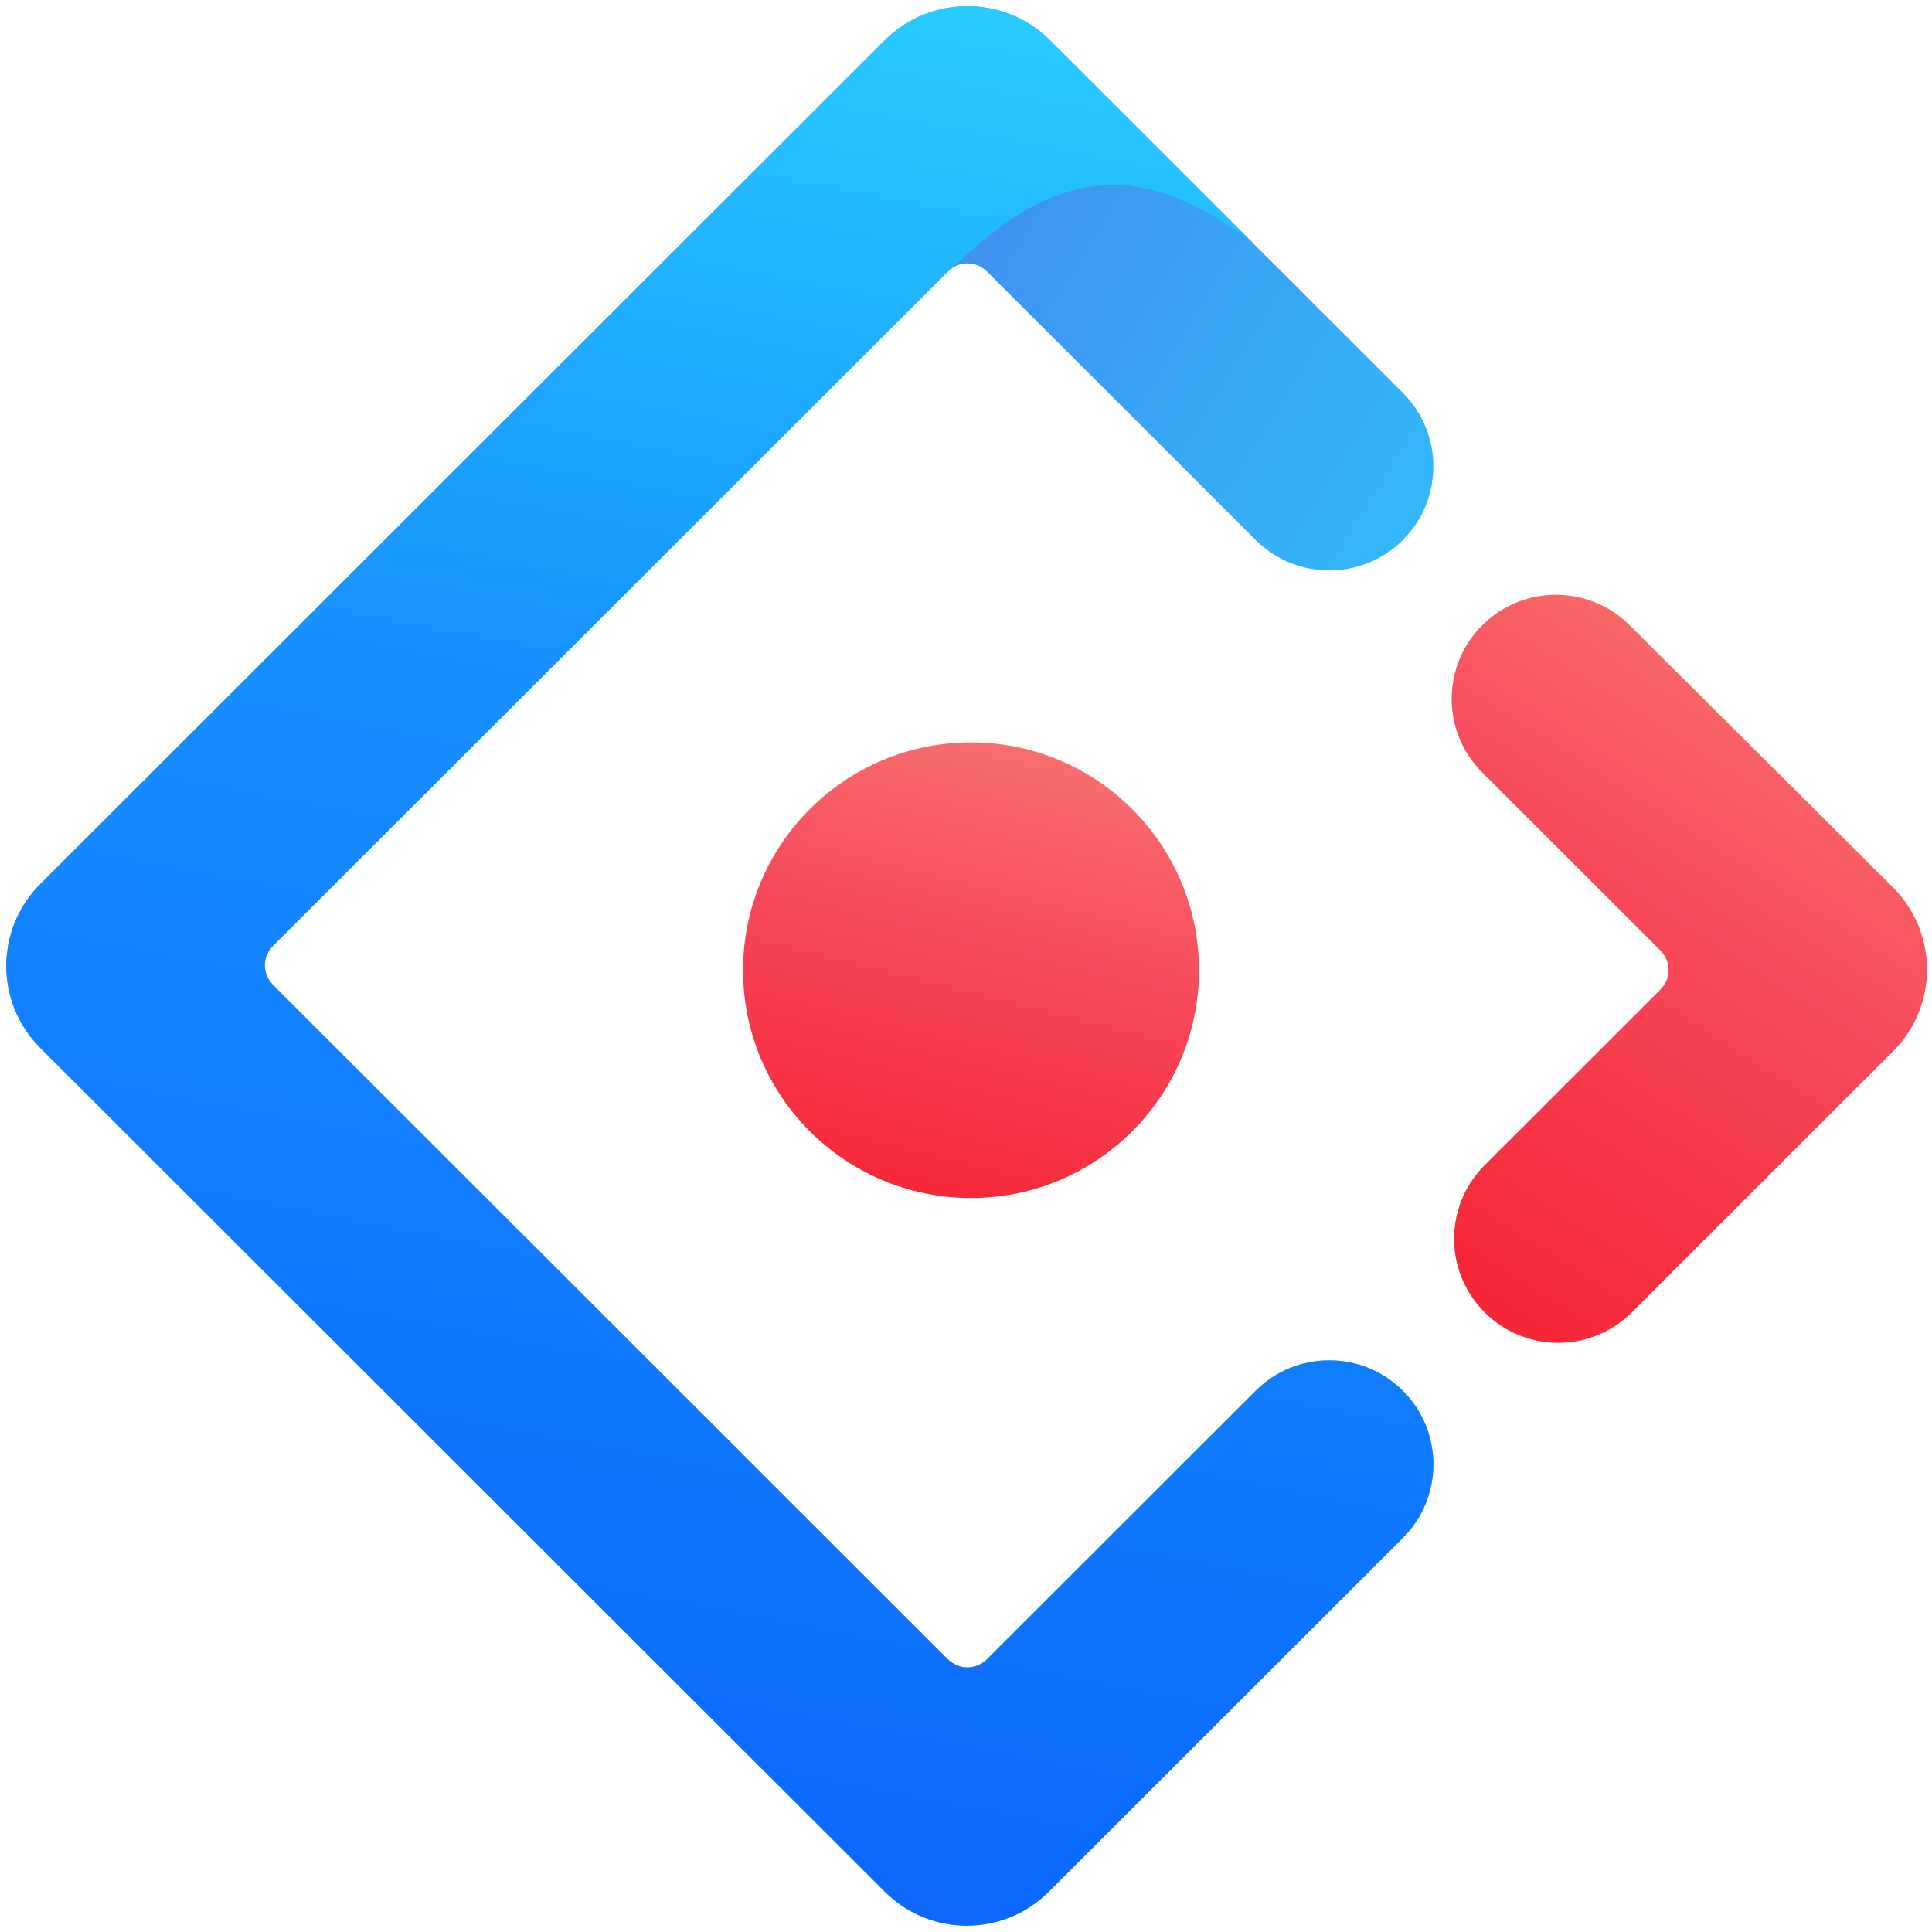
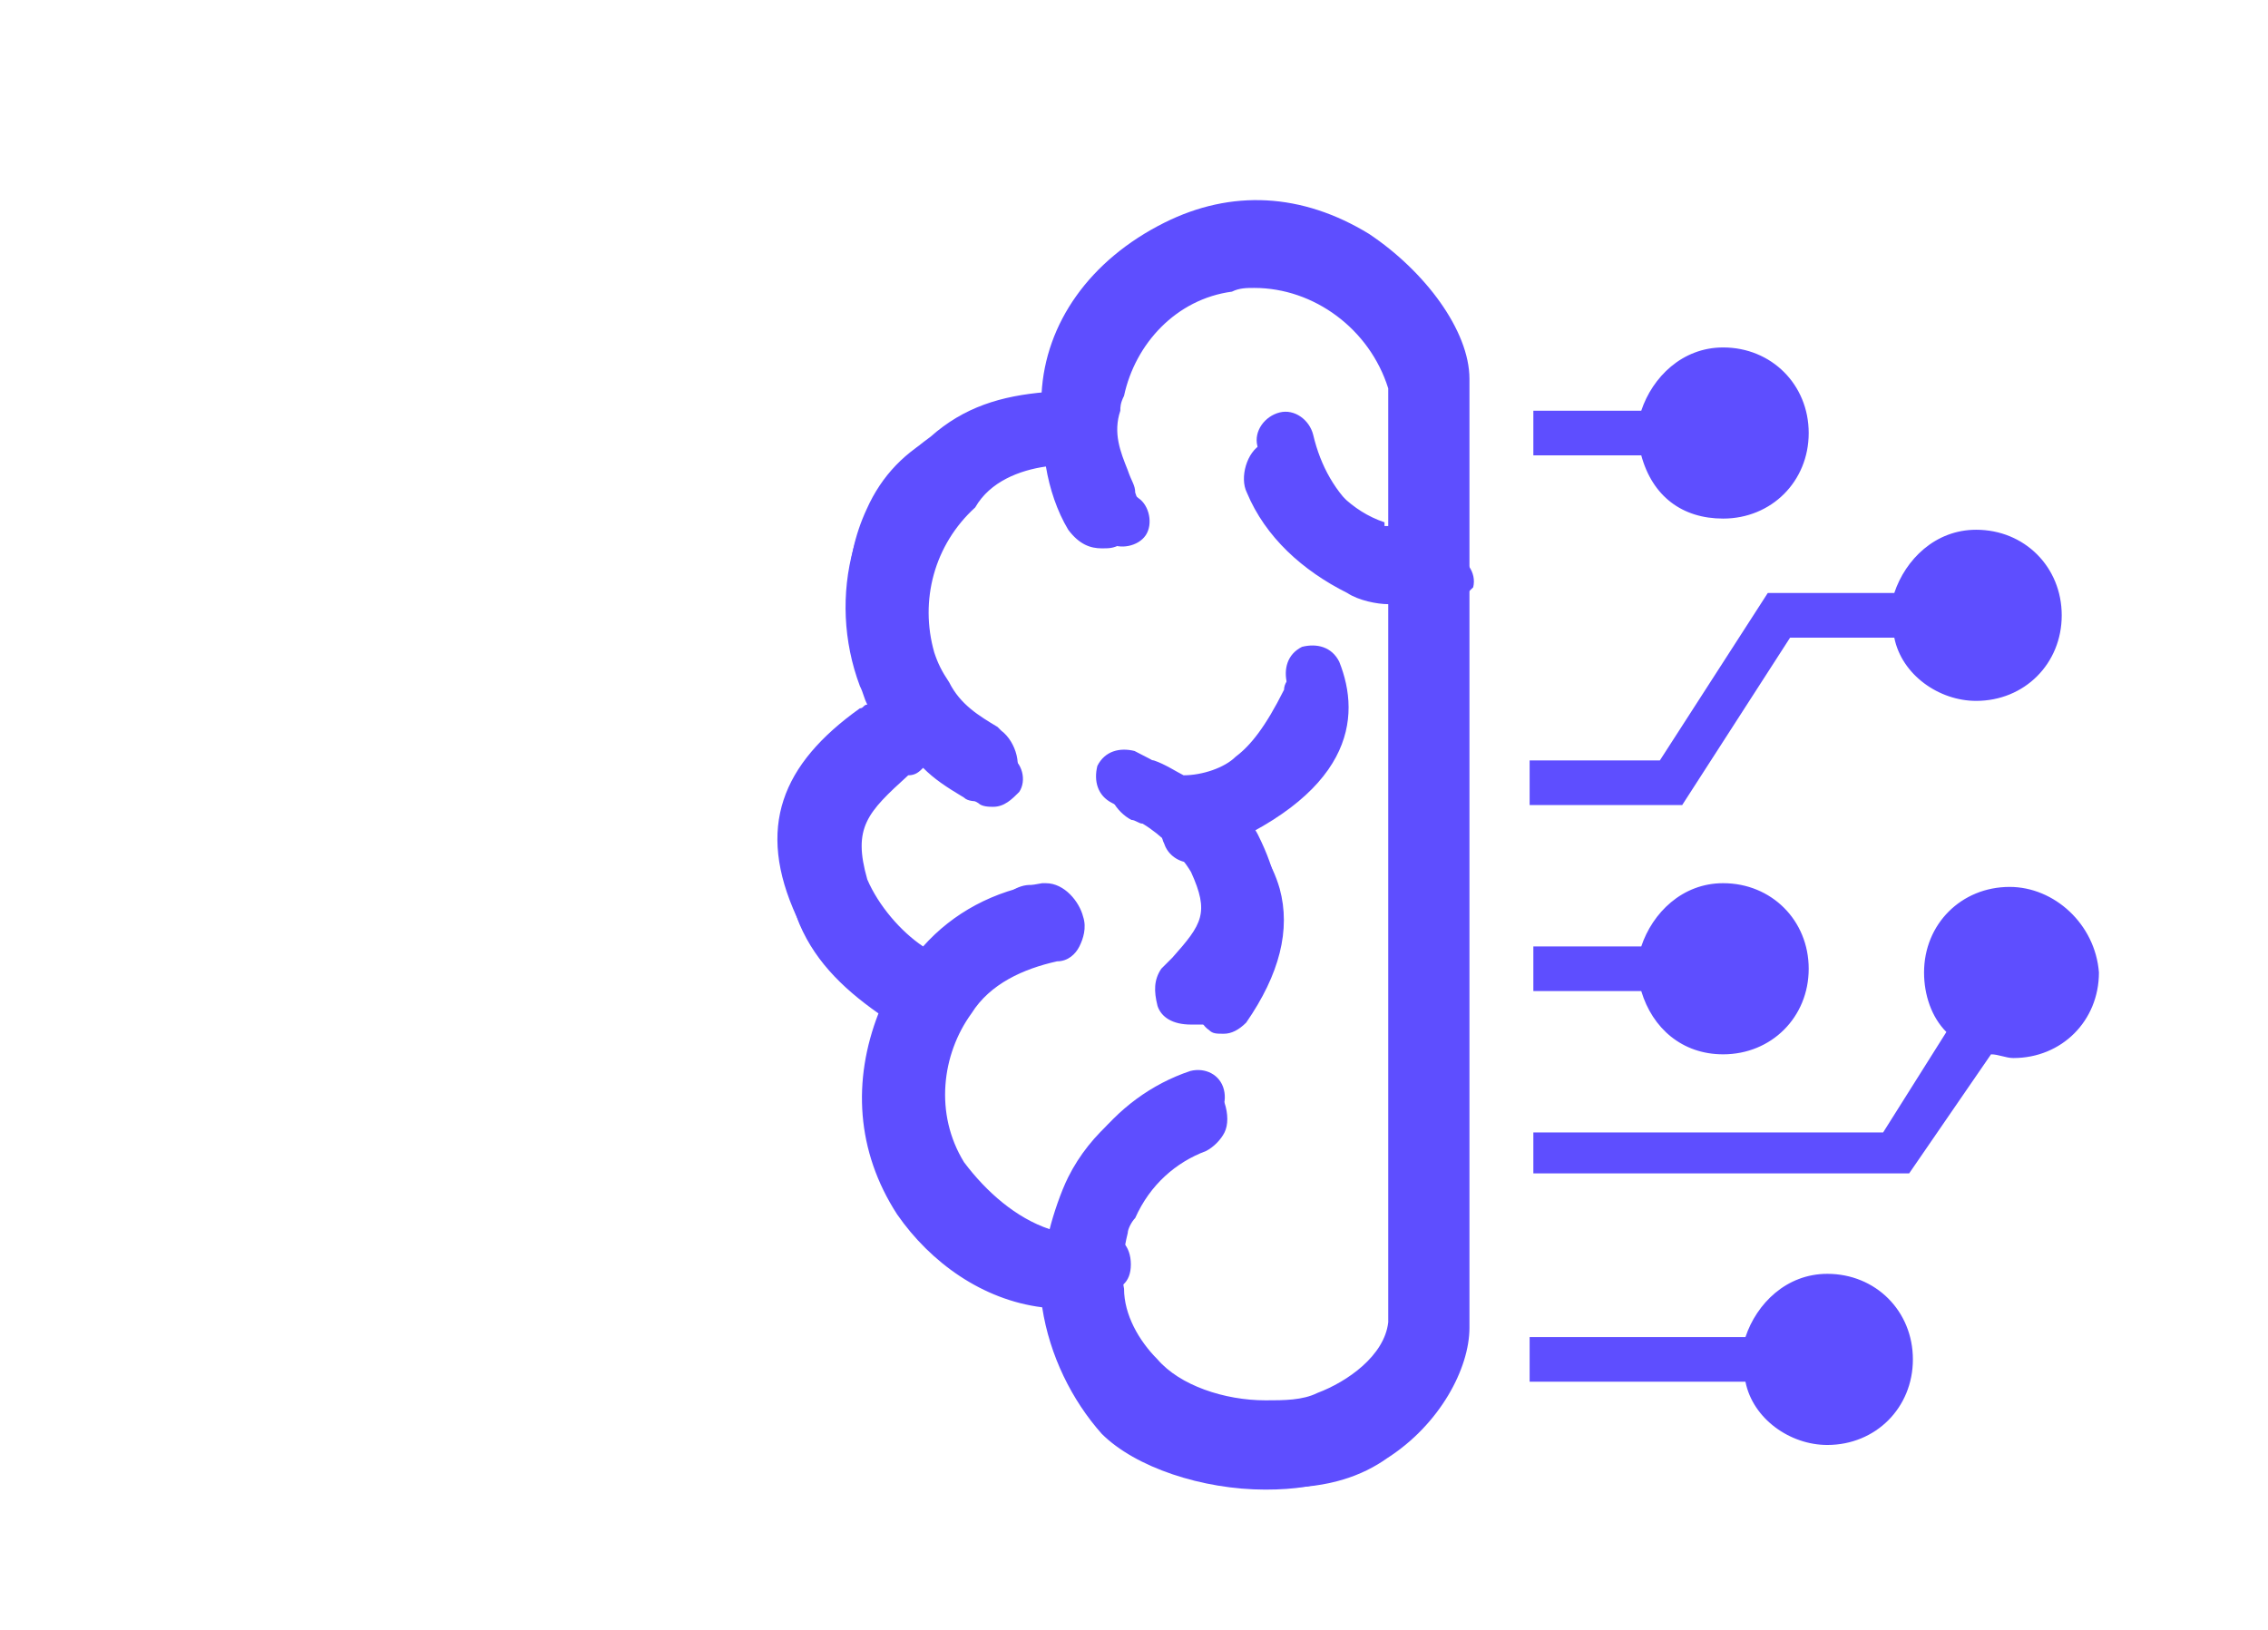
- <svg xmlns="http://www.w3.org/2000/svg" width="200" height="200" version="1.1" viewBox="0 0 200 200">
-   <defs>
-     <linearGradient id="linearGradient-1" x1="62.102%" x2="108.197%" y1="0%" y2="37.864%">
-       <stop offset="0%" stop-color="#4285EB" />
-       <stop offset="100%" stop-color="#2EC7FF" />
-     </linearGradient>
-     <linearGradient id="linearGradient-2" x1="69.644%" x2="54.043%" y1="0%" y2="108.457%">
-       <stop offset="0%" stop-color="#29CDFF" />
-       <stop offset="37.86%" stop-color="#148EFF" />
-       <stop offset="100%" stop-color="#0A60FF" />
-     </linearGradient>
-     <linearGradient id="linearGradient-3" x1="69.691%" x2="16.723%" y1="-12.974%" y2="117.391%">
-       <stop offset="0%" stop-color="#FA816E" />
-       <stop offset="41.473%" stop-color="#F74A5C" />
-       <stop offset="100%" stop-color="#F51D2C" />
-     </linearGradient>
-     <linearGradient id="linearGradient-4" x1="68.128%" x2="30.44%" y1="-35.691%" y2="114.943%">
-       <stop offset="0%" stop-color="#FA8E7D" />
-       <stop offset="51.264%" stop-color="#F74A5C" />
-       <stop offset="100%" stop-color="#F51D2C" />
-     </linearGradient>
-   </defs>
-   <g id="Page-1" fill="none" fill-rule="evenodd" stroke="none" stroke-width="1">
-     <g id="logo" transform="translate(-20, -20)">
-       <g id="Group-28-Copy-5" transform="translate(20, 20)">
-         <g id="Group-27-Copy-3">
-           <g id="Group-25" fill-rule="nonzero">
-             <g id="2">
-               <path id="Shape" fill="url(#linearGradient-1)" d="M91.588,4.177 L4.18,91.513 C-0.519,96.208 -0.519,103.792 4.18,108.487 L91.588,195.823 C96.287,200.519 103.877,200.519 108.577,195.823 L145.225,159.205 C149.434,155 149.434,148.182 145.225,143.977 C141.017,139.772 134.194,139.772 129.985,143.977 L102.202,171.737 C101.032,172.906 99.257,172.906 98.088,171.737 L28.286,101.993 C27.116,100.824 27.116,99.051 28.286,97.882 L98.088,28.138 C99.257,26.969 101.032,26.969 102.202,28.138 L129.985,55.898 C134.194,60.103 141.017,60.103 145.225,55.898 C149.434,51.693 149.434,44.876 145.225,40.671 L108.581,4.056 C103.862,-0.538 96.269,-0.501 91.588,4.177 Z" />
-               <path id="Shape" fill="url(#linearGradient-2)" d="M91.588,4.177 L4.18,91.513 C-0.519,96.208 -0.519,103.792 4.18,108.487 L91.588,195.823 C96.287,200.519 103.877,200.519 108.577,195.823 L145.225,159.205 C149.434,155 149.434,148.182 145.225,143.977 C141.017,139.772 134.194,139.772 129.985,143.977 L102.202,171.737 C101.032,172.906 99.257,172.906 98.088,171.737 L28.286,101.993 C27.116,100.824 27.116,99.051 28.286,97.882 L98.088,28.138 C101,25.627 105.752,20.542 112.73,19.352 C117.916,18.469 123.585,20.414 129.739,25.189 C125.625,21.078 118.572,14.034 108.581,4.056 C103.862,-0.538 96.269,-0.501 91.588,4.177 Z" />
-             </g>
-             <path id="Shape" fill="url(#linearGradient-3)" d="M153.686,135.855 C157.894,140.06 164.717,140.06 168.926,135.855 L195.96,108.843 C200.659,104.147 200.659,96.564 195.961,91.869 L168.691,64.718 C164.472,60.518 157.647,60.524 153.436,64.732 C149.227,68.937 149.227,75.754 153.436,79.959 L171.854,98.362 C173.024,99.531 173.024,101.305 171.854,102.473 L153.686,120.627 C149.477,124.832 149.477,131.65 153.686,135.855 Z" />
-           </g>
-           <ellipse id="Combined-Shape" cx="100.519" cy="100.437" fill="url(#linearGradient-4)" rx="23.6" ry="23.581" />
-         </g>
-       </g>
-     </g>
-   </g>
+ <svg xmlns="http://www.w3.org/2000/svg" t="1718695314857" class="icon" viewBox="0 0 1425 1024" version="1.1" p-id="11479" width="278.32" height="200">
+   <path d="M776.384 475.505c-7.014 7.014-21.041 11.689-32.731 11.689-4.676-2.338-11.689-7.014-18.703-9.352h-7.014c-4.676 0-9.352 2.338-11.689 4.676l-7.014 7.014c-2.338 4.676-2.338 9.352 0 14.027 2.338 4.676 7.014 9.352 11.689 11.689 2.338 0 4.676 2.338 7.014 2.338 11.689 7.014 23.379 18.703 30.393 30.393 11.689 25.717 7.014 32.731-11.689 53.772l-7.014 7.014c-4.676 7.014-4.676 14.027-2.338 23.379 2.338 7.014 9.352 11.689 21.041 11.689h11.689c2.338-2.338 7.014-4.676 9.352-7.014 35.068-35.068 44.42-65.461 21.041-112.219-2.338-4.676-4.676-7.014-7.014-9.352 9.352-4.676 21.041-9.352 28.055-18.703 14.027-14.027 25.717-35.068 30.393-56.11 2.338-9.352-4.676-18.703-14.027-21.041h-2.338c-9.352 0-18.703 7.014-18.703 14.027-11.689 23.379-21.041 35.068-30.393 42.082z m306.265 187.032c30.393 0 53.772-23.379 53.772-53.772s-23.379-53.772-53.772-53.772c-25.717 0-44.42 18.703-51.434 39.744h-67.799v28.055h67.799c7.014 23.379 25.717 39.744 51.434 39.744z m42.082-261.845h65.461c4.676 23.379 28.055 39.744 51.434 39.744 30.393 0 53.772-23.379 53.772-53.772s-23.379-53.772-53.772-53.772c-25.717 0-44.42 18.703-51.434 39.744h-79.489l-67.799 105.205h-81.826v28.055h95.854l67.799-105.205z m-42.082-74.813c30.393 0 53.772-23.379 53.772-53.772s-23.379-53.772-53.772-53.772c-25.717 0-44.42 18.703-51.434 39.744h-67.799v28.055h67.799c7.014 25.717 25.717 39.744 51.434 39.744z m65.461 474.594c-25.717 0-44.42 18.703-51.434 39.744h-135.598v28.055h135.598c4.676 23.379 28.055 39.744 51.434 39.744 30.393 0 53.772-23.379 53.772-53.772 0-30.393-23.379-53.772-53.772-53.772z m114.557-243.142c-30.393 0-53.772 23.379-53.772 53.772 0 14.027 4.676 28.055 14.027 37.406l-39.744 63.123h-219.763v25.717h236.128l51.434-74.813c4.676 0 9.352 2.338 14.027 2.338 30.393 0 53.772-23.379 53.772-53.772-2.338-30.393-28.055-53.772-56.11-53.772z m-474.594-425.498h-18.703c-56.11 7.014-105.205 56.11-112.219 114.557-28.055 2.338-51.434 9.352-72.475 28.055-49.096 35.068-65.461 100.53-44.42 156.639 2.338 4.676 2.338 7.014 4.676 11.689-2.338 0-2.338 2.338-4.676 2.338-49.096 35.068-65.461 74.813-39.744 130.922 9.352 25.717 28.055 44.42 51.434 60.785-16.365 42.082-14.027 86.502 11.689 126.247 21.041 30.393 53.772 53.772 91.178 58.447 4.676 30.393 18.703 58.447 37.406 79.489 21.041 21.041 63.123 35.068 102.868 35.068 18.703 0 32.731-2.338 44.42-7.014 42.082-18.703 65.461-58.447 67.799-88.84v-617.205c-11.689-56.11-60.785-91.178-119.233-91.178z m81.826 196.384c-21.041-7.014-35.068-23.379-44.42-39.744-4.676-7.014-11.689-11.689-21.041-11.689-4.676 0-7.014 0-11.689 2.338-9.352 4.676-14.027 21.041-9.352 30.393 11.689 28.055 35.068 49.096 63.123 63.123 7.014 4.676 18.703 7.014 25.717 7.014v451.215c-2.338 21.041-25.717 37.406-44.42 44.42-9.352 4.676-21.041 4.676-32.731 4.676-25.717 0-53.772-9.352-67.799-25.717-11.689-11.689-21.041-28.055-21.041-44.42-2.338-11.689 0-25.717 2.338-35.068 0-2.338 2.338-7.014 4.676-9.352 9.352-21.041 25.717-35.068 44.42-42.082 4.676-2.338 9.352-7.014 11.689-11.689 2.338-4.676 2.338-11.689 0-18.703-4.676-7.014-11.689-14.027-23.379-14.027-2.338 0-4.676 0-7.014 2.338-28.055 9.352-53.772 30.393-67.799 58.447-4.676 9.352-9.352 23.379-11.689 32.731-21.041-7.014-39.744-23.379-53.772-42.082-18.703-30.393-14.027-67.799 4.676-93.516 11.689-18.703 32.731-28.055 53.772-32.731 7.014 0 11.689-4.676 14.027-9.352 2.338-4.676 4.676-11.689 2.338-18.703-2.338-9.352-11.689-21.041-23.379-21.041h-2.338c-30.393 4.676-56.11 18.703-74.813 39.744-14.027-9.352-28.055-25.717-35.068-42.082-9.352-32.731 0-42.082 25.717-65.461 4.676 0 7.014-2.338 9.352-4.676 7.014 7.014 14.027 11.689 25.717 18.703 2.338 2.338 7.014 2.338 9.352 2.338 7.014 0 14.027-4.676 21.041-11.689 7.014-9.352 2.338-25.717-7.014-32.731l-2.338-2.338c-11.689-7.014-23.379-14.027-30.393-28.055-4.676-7.014-7.014-11.689-9.352-18.703-9.352-32.731 0-67.799 25.717-91.178 9.352-16.365 28.055-23.379 44.42-25.717 2.338 14.027 7.014 28.055 14.027 39.744 7.014 9.352 14.027 11.689 21.041 11.689 4.676 0 7.014 0 11.689-2.338s9.352-7.014 11.689-14.027c2.338-7.014 0-11.689-2.338-18.703 0-4.676-2.338-7.014-4.676-14.027-4.676-11.689-9.352-23.379-4.676-37.406 0-2.338 0-4.676 2.338-9.352 7.014-32.731 32.731-60.785 67.799-65.461 4.676-2.338 9.352-2.338 14.027-2.338 37.406 0 72.475 25.717 84.164 63.123v86.502h-2.338z" fill="#5E4EFF" p-id="11480" />
+   <path d="M806.379 934.833c-21.041 0-46.758-4.676-77.151-18.703-49.096-23.379-74.813-70.137-70.137-123.909 4.676-56.11 39.744-102.868 88.84-119.233 9.352-2.338 18.703 2.338 21.041 11.689 2.338 9.352-2.338 18.703-11.689 21.041-35.068 11.689-60.785 46.758-65.461 88.84-2.338 18.703 0 65.461 51.434 88.84 39.744 18.703 77.151 21.041 105.205 4.676 23.379-14.027 35.068-39.744 35.068-53.772v-596.164c0-14.027-16.365-42.082-46.758-60.785-21.041-14.027-53.772-23.379-93.516-4.676-32.731 16.365-53.772 44.42-53.772 77.151-2.338 25.717 7.014 49.096 25.717 63.123 7.014 4.676 9.352 16.365 4.676 23.379-4.676 7.014-16.365 9.352-23.379 4.676-30.393-18.703-46.758-56.11-42.082-93.516 2.338-44.42 30.393-84.164 77.151-107.543 42.082-21.041 86.502-18.703 128.584 7.014 35.068 23.379 63.123 60.785 63.123 91.178v596.164c0 25.717-18.703 60.785-51.434 81.826-16.365 11.689-37.406 18.703-65.461 18.703z" fill="#5E4EFF" p-id="11481" />
+   <path d="M624.023 506.997c-2.338 0-7.014 0-9.352-2.338-67.799-37.406-100.53-119.233-70.137-184.694 18.703-42.082 60.785-63.123 126.247-63.123 9.352 0 18.703 7.014 18.703 18.703s-9.352 16.365-18.703 16.365c-51.434 0-81.826 14.027-93.516 42.082-18.703 42.082-2.338 105.205 56.11 140.274 9.352 4.676 11.689 16.365 7.014 23.379-4.676 4.676-9.352 9.352-16.365 9.352zM694.16 810.924c-65.461 0-109.881-21.041-128.584-65.461-28.055-65.461 2.338-147.288 72.475-187.032 9.352-4.676 18.703-2.338 23.379 7.014 4.676 9.352 2.338 18.703-7.014 23.379-60.785 32.731-77.151 98.192-58.447 142.612 16.365 30.393 46.758 44.42 98.192 44.42 9.352 0 16.365 7.014 16.365 18.703s-7.014 16.365-16.365 16.365z" fill="#5E4EFF" p-id="11482" />
+   <path d="M581.941 649.609c-2.338 0-4.676 0-7.014-2.338-53.772-25.717-81.826-63.123-81.826-112.219 0-35.068 14.027-79.489 84.164-95.854 9.352-2.338 18.703 4.676 21.041 14.027s-4.676 18.703-14.027 21.041c-51.434 11.689-56.11 39.744-56.11 60.785 0 35.068 21.041 60.785 60.785 79.489 9.352 4.676 11.689 14.027 7.014 23.379 0 9.352-7.014 11.689-14.027 11.689zM768.973 649.609c-4.676 0-7.014 0-9.352-2.338-7.014-4.676-9.352-16.365-4.676-23.379 14.027-21.041 21.041-37.406 16.365-53.772-4.676-23.379-30.393-44.42-72.475-65.461-9.352-4.676-11.689-14.027-9.352-23.379 4.676-9.352 14.027-11.689 23.379-9.352 51.434 25.717 81.826 53.772 91.178 86.502 7.014 25.717 0 53.772-21.041 84.164-4.676 4.676-9.352 7.014-14.027 7.014z" fill="#5E4EFF" p-id="11483" />
+   <path d="M747.932 542.065c-7.014 0-14.027-4.676-16.365-11.689-4.676-9.352 0-18.703 9.352-23.379 84.164-32.731 70.137-65.461 67.799-77.151-2.338-9.352 0-18.703 9.352-23.379 9.352-2.338 18.703 0 23.379 9.352 14.027 35.068 9.352 84.164-86.502 121.571-2.338 4.676-4.676 4.676-7.014 4.676zM904.571 383.088h-2.338c-63.123-11.689-100.53-46.758-112.219-102.868-2.338-9.352 4.676-18.703 14.027-21.041 9.352-2.338 18.703 4.676 21.041 14.027 9.352 39.744 37.406 65.461 86.502 74.813 9.352 2.338 16.365 11.689 14.027 21.041-7.014 7.014-14.027 14.027-21.041 14.027z" fill="#5E4EFF" p-id="11484" />
</svg>
